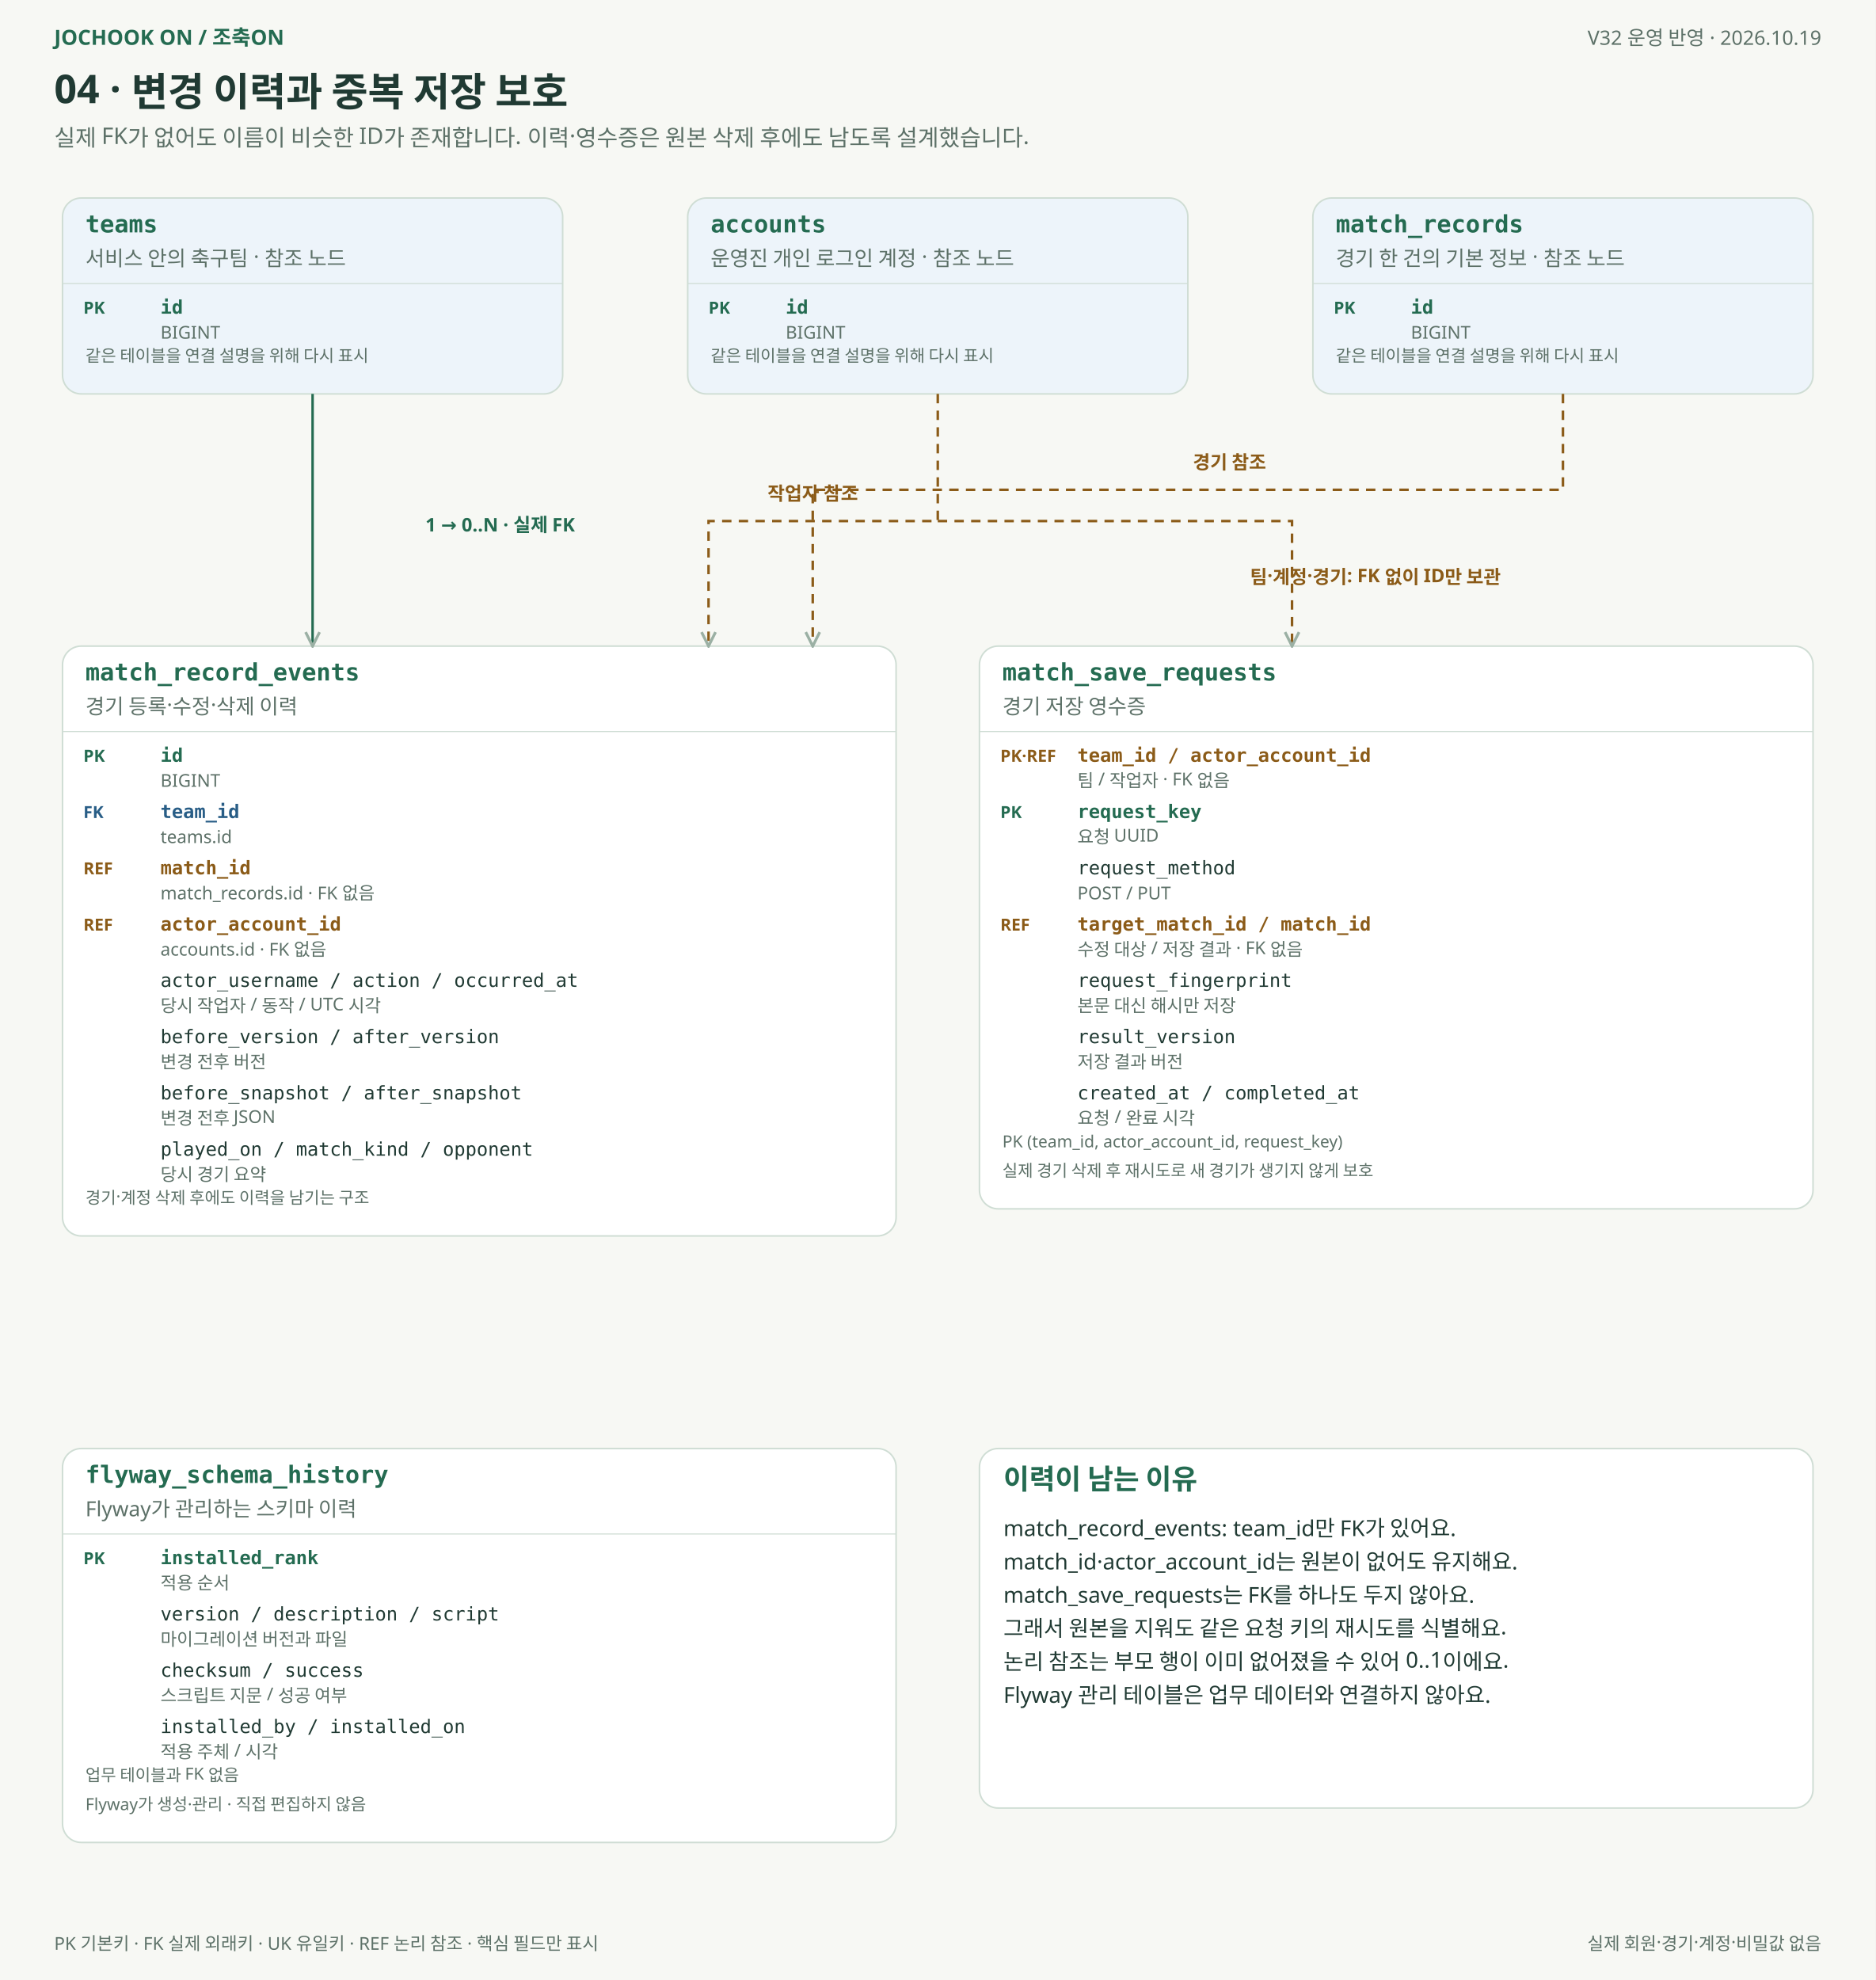
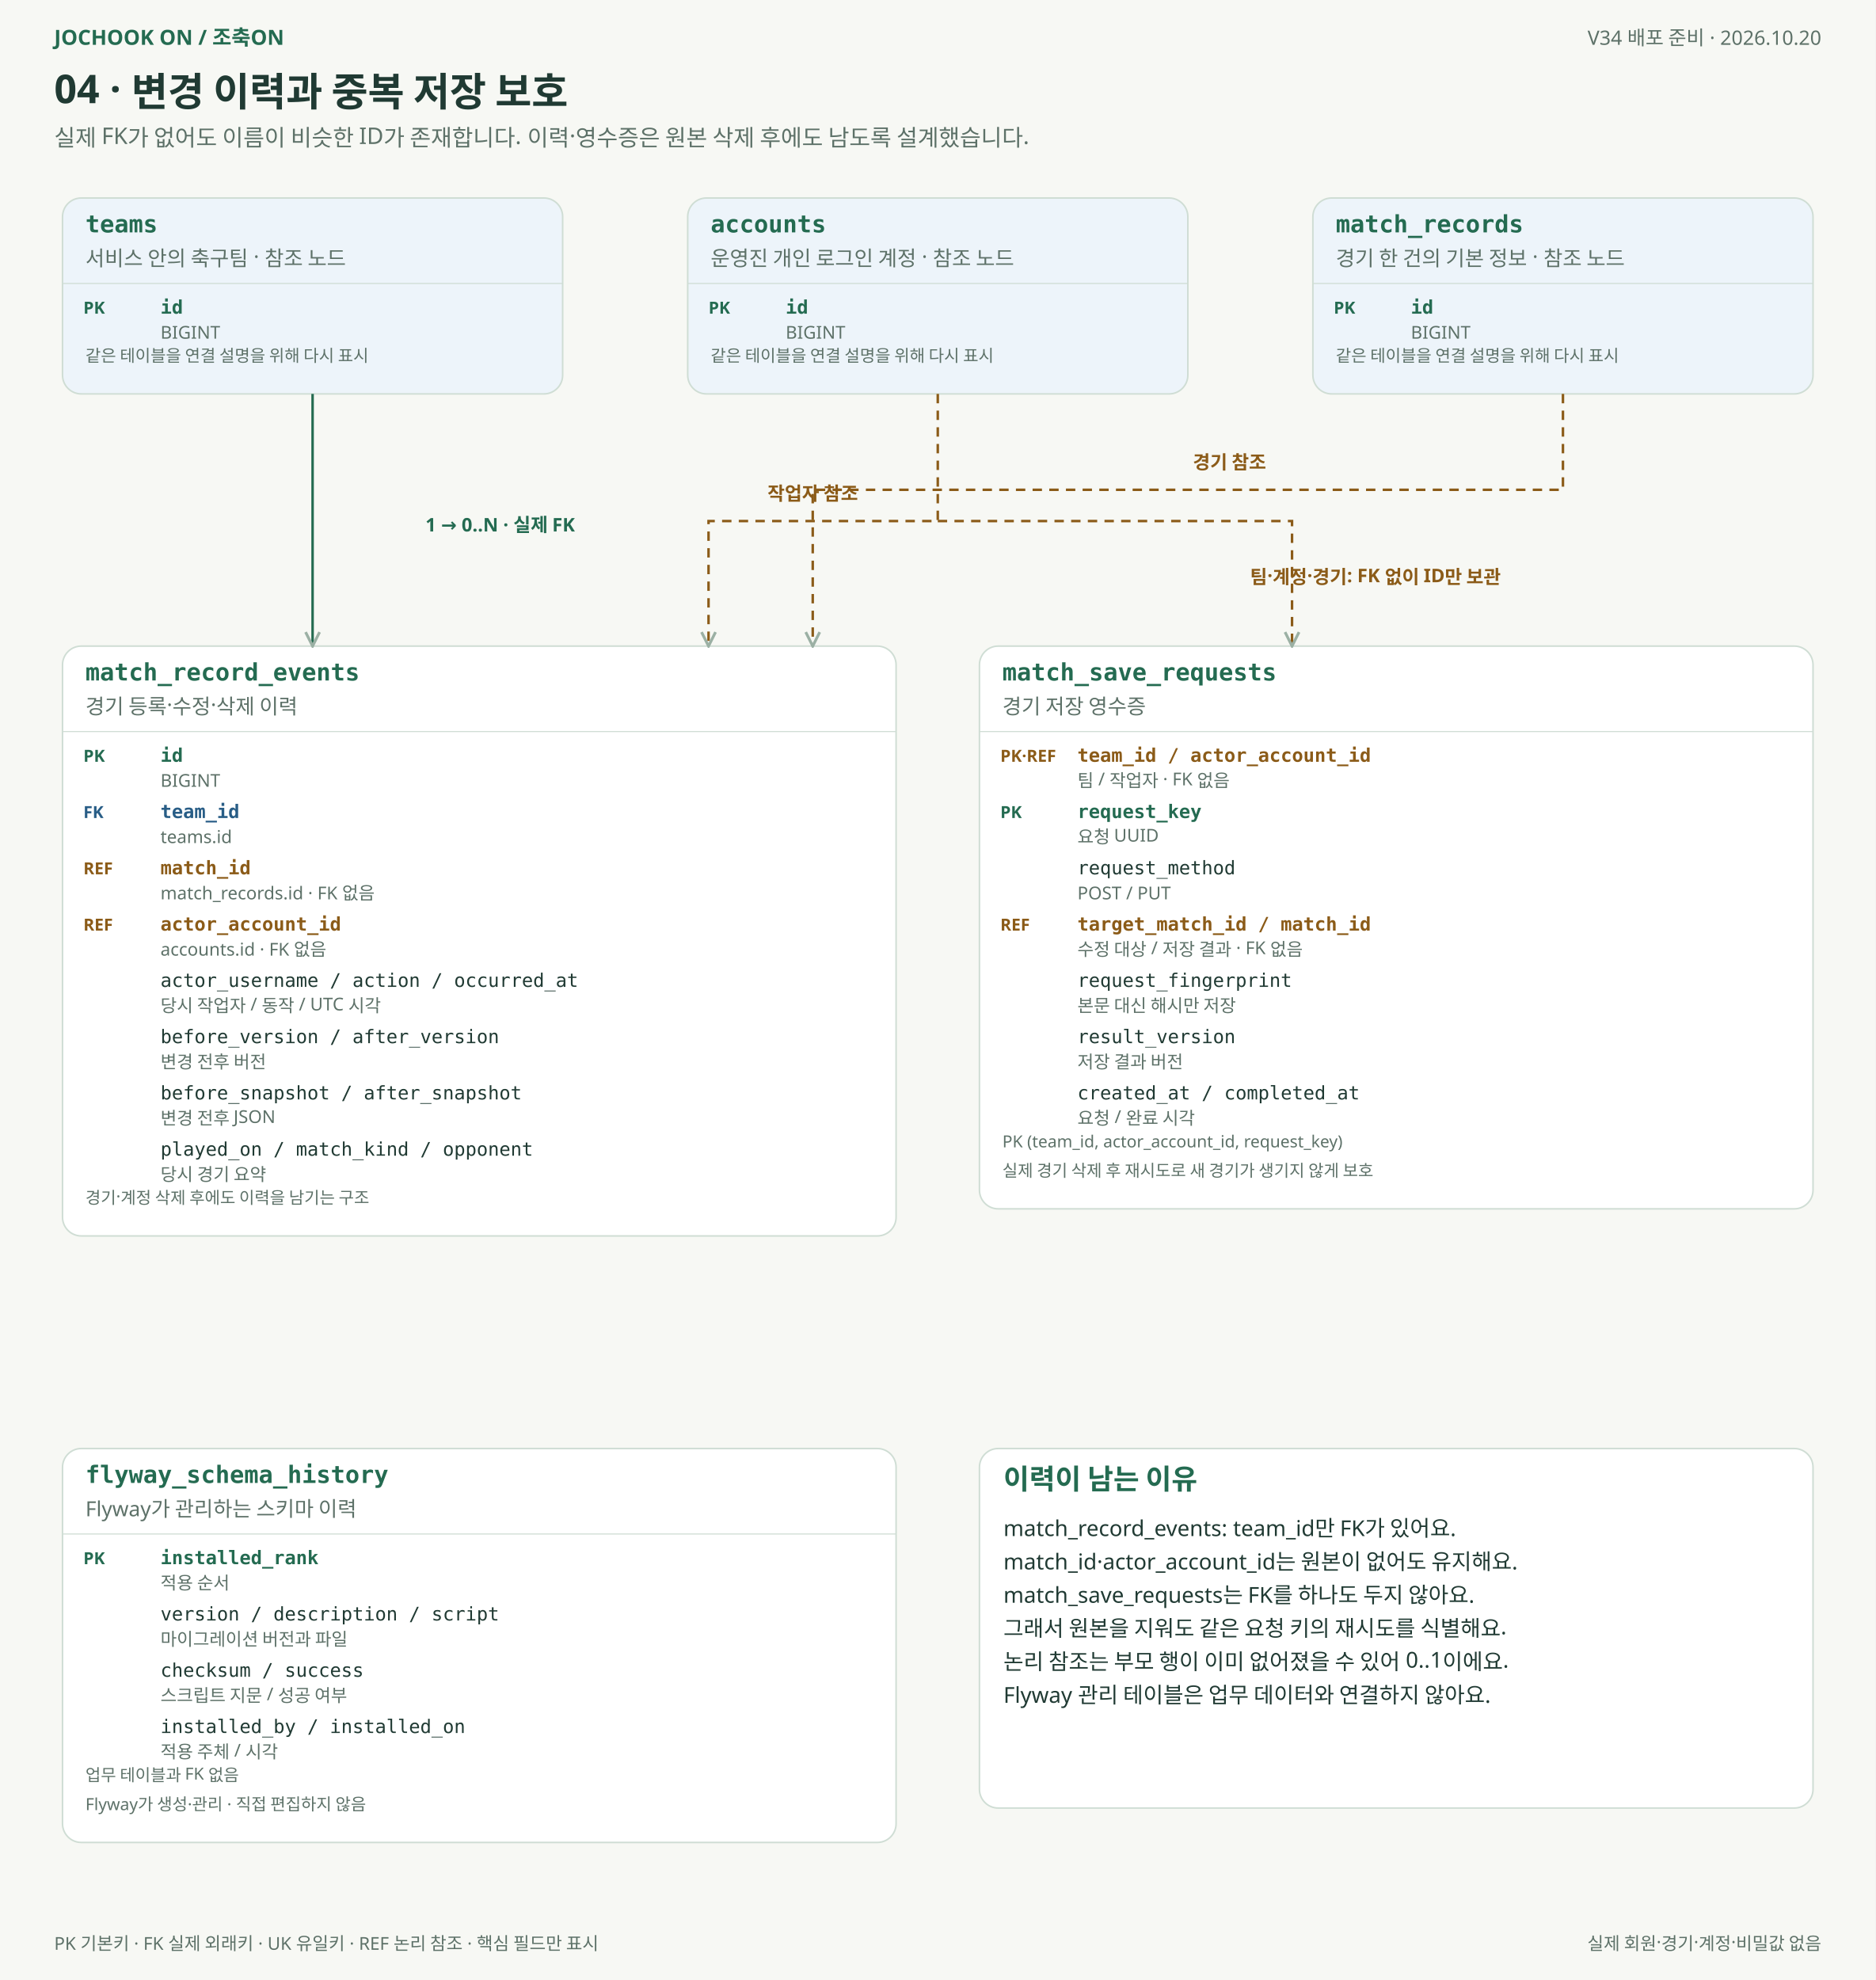
<svg xmlns="http://www.w3.org/2000/svg" width="1800" height="1900" viewBox="0 0 1800 1900" role="img" aria-labelledby="title desc">
  <defs>
    <marker id="arrow" viewBox="0 0 10 10" refX="9" refY="5" markerWidth="7" markerHeight="7" orient="auto">
      <path d="M1 1 L9 5 L1 9" fill="none" stroke="#9bb0a4" stroke-width="1.6" />
    </marker>
  </defs>
  <rect width="1800" height="1900" fill="#f7f8f4" />
  <g font-family="Malgun Gothic, Apple SD Gothic Neo, Noto Sans KR, sans-serif">
    <text x="52" y="43" font-size="20" fill="#246b51" font-weight="700" text-anchor="start">JOCHOOK ON / 조축ON</text>
-     <text x="1748" y="43" font-size="19" fill="#5d7168" font-weight="400" text-anchor="end">V32 운영 반영 · 2026.10.19</text>
+     <text x="1748" y="43" font-size="19" fill="#5d7168" font-weight="400" text-anchor="end">V34 배포 준비 · 2026.10.20</text>
    <text x="52" y="99" font-size="38" fill="#203a33" font-weight="700" text-anchor="start">04 · 변경 이력과 중복 저장 보호</text>
    <text x="52" y="140" font-size="22" fill="#5d7168" font-weight="400" text-anchor="start">실제 FK가 없어도 이름이 비슷한 ID가 존재합니다. 이력·영수증은 원본 삭제 후에도 남도록 설계했습니다.</text>
    <rect x="60" y="190" width="480" height="188" rx="18" fill="#edf4fa" stroke="#cfddd4" stroke-width="1.5" />
    <text x="82" y="223" font-size="23" fill="#246b51" font-weight="700" text-anchor="start" font-family="Consolas, monospace">teams</text>
    <text x="82" y="255" font-size="20" fill="#5d7168" font-weight="400" text-anchor="start">서비스 안의 축구팀 · 참조 노드</text>
    <path d="M 60 272 H 540" stroke="#cfddd4" />
    <text x="80" y="301" font-size="16" fill="#246b51" font-weight="700" text-anchor="start">PK</text>
    <text x="154" y="301" font-size="18" fill="#246b51" font-weight="600" text-anchor="start" font-family="Consolas, monospace">id</text>
    <text x="154" y="325" font-size="17" fill="#5d7168" font-weight="400" text-anchor="start">BIGINT</text>
    <text x="82" y="347" font-size="16" fill="#5d7168" font-weight="400" text-anchor="start">같은 테이블을 연결 설명을 위해 다시 표시</text>
    <rect x="660" y="190" width="480" height="188" rx="18" fill="#edf4fa" stroke="#cfddd4" stroke-width="1.5" />
    <text x="682" y="223" font-size="23" fill="#246b51" font-weight="700" text-anchor="start" font-family="Consolas, monospace">accounts</text>
    <text x="682" y="255" font-size="20" fill="#5d7168" font-weight="400" text-anchor="start">운영진 개인 로그인 계정 · 참조 노드</text>
    <path d="M 660 272 H 1140" stroke="#cfddd4" />
    <text x="680" y="301" font-size="16" fill="#246b51" font-weight="700" text-anchor="start">PK</text>
    <text x="754" y="301" font-size="18" fill="#246b51" font-weight="600" text-anchor="start" font-family="Consolas, monospace">id</text>
    <text x="754" y="325" font-size="17" fill="#5d7168" font-weight="400" text-anchor="start">BIGINT</text>
    <text x="682" y="347" font-size="16" fill="#5d7168" font-weight="400" text-anchor="start">같은 테이블을 연결 설명을 위해 다시 표시</text>
    <rect x="1260" y="190" width="480" height="188" rx="18" fill="#edf4fa" stroke="#cfddd4" stroke-width="1.5" />
    <text x="1282" y="223" font-size="23" fill="#246b51" font-weight="700" text-anchor="start" font-family="Consolas, monospace">match_records</text>
    <text x="1282" y="255" font-size="20" fill="#5d7168" font-weight="400" text-anchor="start">경기 한 건의 기본 정보 · 참조 노드</text>
    <path d="M 1260 272 H 1740" stroke="#cfddd4" />
    <text x="1280" y="301" font-size="16" fill="#246b51" font-weight="700" text-anchor="start">PK</text>
    <text x="1354" y="301" font-size="18" fill="#246b51" font-weight="600" text-anchor="start" font-family="Consolas, monospace">id</text>
    <text x="1354" y="325" font-size="17" fill="#5d7168" font-weight="400" text-anchor="start">BIGINT</text>
    <text x="1282" y="347" font-size="16" fill="#5d7168" font-weight="400" text-anchor="start">같은 테이블을 연결 설명을 위해 다시 표시</text>
    <rect x="60" y="620" width="800" height="566" rx="18" fill="#fff" stroke="#cfddd4" stroke-width="1.5" />
    <text x="82" y="653" font-size="23" fill="#246b51" font-weight="700" text-anchor="start" font-family="Consolas, monospace">match_record_events</text>
    <text x="82" y="685" font-size="20" fill="#5d7168" font-weight="400" text-anchor="start">경기 등록·수정·삭제 이력</text>
    <path d="M 60 702 H 860" stroke="#cfddd4" />
    <text x="80" y="731" font-size="16" fill="#246b51" font-weight="700" text-anchor="start">PK</text>
    <text x="154" y="731" font-size="18" fill="#246b51" font-weight="600" text-anchor="start" font-family="Consolas, monospace">id</text>
    <text x="154" y="755" font-size="17" fill="#5d7168" font-weight="400" text-anchor="start">BIGINT</text>
    <text x="80" y="785" font-size="16" fill="#285d86" font-weight="700" text-anchor="start">FK</text>
    <text x="154" y="785" font-size="18" fill="#285d86" font-weight="600" text-anchor="start" font-family="Consolas, monospace">team_id</text>
    <text x="154" y="809" font-size="17" fill="#5d7168" font-weight="400" text-anchor="start">teams.id</text>
    <text x="80" y="839" font-size="16" fill="#8b5b18" font-weight="700" text-anchor="start">REF</text>
    <text x="154" y="839" font-size="18" fill="#8b5b18" font-weight="600" text-anchor="start" font-family="Consolas, monospace">match_id</text>
    <text x="154" y="863" font-size="17" fill="#5d7168" font-weight="400" text-anchor="start">match_records.id · FK 없음</text>
    <text x="80" y="893" font-size="16" fill="#8b5b18" font-weight="700" text-anchor="start">REF</text>
    <text x="154" y="893" font-size="18" fill="#8b5b18" font-weight="600" text-anchor="start" font-family="Consolas, monospace">actor_account_id</text>
    <text x="154" y="917" font-size="17" fill="#5d7168" font-weight="400" text-anchor="start">accounts.id · FK 없음</text>
    <text x="154" y="947" font-size="18" fill="#203a33" font-weight="400" text-anchor="start" font-family="Consolas, monospace">actor_username / action / occurred_at</text>
    <text x="154" y="971" font-size="17" fill="#5d7168" font-weight="400" text-anchor="start">당시 작업자 / 동작 / UTC 시각</text>
    <text x="154" y="1001" font-size="18" fill="#203a33" font-weight="400" text-anchor="start" font-family="Consolas, monospace">before_version / after_version</text>
    <text x="154" y="1025" font-size="17" fill="#5d7168" font-weight="400" text-anchor="start">변경 전후 버전</text>
    <text x="154" y="1055" font-size="18" fill="#203a33" font-weight="400" text-anchor="start" font-family="Consolas, monospace">before_snapshot / after_snapshot</text>
    <text x="154" y="1079" font-size="17" fill="#5d7168" font-weight="400" text-anchor="start">변경 전후 JSON</text>
    <text x="154" y="1109" font-size="18" fill="#203a33" font-weight="400" text-anchor="start" font-family="Consolas, monospace">played_on / match_kind / opponent</text>
    <text x="154" y="1133" font-size="17" fill="#5d7168" font-weight="400" text-anchor="start">당시 경기 요약</text>
    <text x="82" y="1155" font-size="16" fill="#5d7168" font-weight="400" text-anchor="start">경기·계정 삭제 후에도 이력을 남기는 구조</text>
    <rect x="940" y="620" width="800" height="540" rx="18" fill="#fff" stroke="#cfddd4" stroke-width="1.5" />
    <text x="962" y="653" font-size="23" fill="#246b51" font-weight="700" text-anchor="start" font-family="Consolas, monospace">match_save_requests</text>
    <text x="962" y="685" font-size="20" fill="#5d7168" font-weight="400" text-anchor="start">경기 저장 영수증</text>
    <path d="M 940 702 H 1740" stroke="#cfddd4" />
    <text x="960" y="731" font-size="16" fill="#8b5b18" font-weight="700" text-anchor="start">PK·REF</text>
    <text x="1034" y="731" font-size="18" fill="#8b5b18" font-weight="600" text-anchor="start" font-family="Consolas, monospace">team_id / actor_account_id</text>
    <text x="1034" y="755" font-size="17" fill="#5d7168" font-weight="400" text-anchor="start">팀 / 작업자 · FK 없음</text>
    <text x="960" y="785" font-size="16" fill="#246b51" font-weight="700" text-anchor="start">PK</text>
    <text x="1034" y="785" font-size="18" fill="#246b51" font-weight="600" text-anchor="start" font-family="Consolas, monospace">request_key</text>
    <text x="1034" y="809" font-size="17" fill="#5d7168" font-weight="400" text-anchor="start">요청 UUID</text>
    <text x="1034" y="839" font-size="18" fill="#203a33" font-weight="400" text-anchor="start" font-family="Consolas, monospace">request_method</text>
    <text x="1034" y="863" font-size="17" fill="#5d7168" font-weight="400" text-anchor="start">POST / PUT</text>
    <text x="960" y="893" font-size="16" fill="#8b5b18" font-weight="700" text-anchor="start">REF</text>
    <text x="1034" y="893" font-size="18" fill="#8b5b18" font-weight="600" text-anchor="start" font-family="Consolas, monospace">target_match_id / match_id</text>
    <text x="1034" y="917" font-size="17" fill="#5d7168" font-weight="400" text-anchor="start">수정 대상 / 저장 결과 · FK 없음</text>
    <text x="1034" y="947" font-size="18" fill="#203a33" font-weight="400" text-anchor="start" font-family="Consolas, monospace">request_fingerprint</text>
    <text x="1034" y="971" font-size="17" fill="#5d7168" font-weight="400" text-anchor="start">본문 대신 해시만 저장</text>
    <text x="1034" y="1001" font-size="18" fill="#203a33" font-weight="400" text-anchor="start" font-family="Consolas, monospace">result_version</text>
    <text x="1034" y="1025" font-size="17" fill="#5d7168" font-weight="400" text-anchor="start">저장 결과 버전</text>
    <text x="1034" y="1055" font-size="18" fill="#203a33" font-weight="400" text-anchor="start" font-family="Consolas, monospace">created_at / completed_at</text>
    <text x="1034" y="1079" font-size="17" fill="#5d7168" font-weight="400" text-anchor="start">요청 / 완료 시각</text>
    <text x="962" y="1101" font-size="16" fill="#5d7168" font-weight="400" text-anchor="start">PK (team_id, actor_account_id, request_key)</text>
    <text x="962" y="1129" font-size="16" fill="#5d7168" font-weight="400" text-anchor="start">실제 경기 삭제 후 재시도로 새 경기가 생기지 않게 보호</text>
    <path d="M 300 378 L 300 620" stroke="#246b51" stroke-width="2.4" fill="none" marker-end="url(#arrow)" />
    <text x="480" y="510" font-size="18" fill="#246b51" font-weight="600" text-anchor="middle">1 → 0..N · 실제 FK</text>
    <path d="M 900 378 L 900 500 L 680 500 L 680 620" stroke="#8b5b18" stroke-width="2.4" fill="none" stroke-dasharray="9 7" marker-end="url(#arrow)" />
    <text x="780" y="480" font-size="18" fill="#8b5b18" font-weight="600" text-anchor="middle">작업자 참조</text>
    <path d="M 1500 378 L 1500 470 L 780 470 L 780 620" stroke="#8b5b18" stroke-width="2.4" fill="none" stroke-dasharray="9 7" marker-end="url(#arrow)" />
    <text x="1180" y="450" font-size="18" fill="#8b5b18" font-weight="600" text-anchor="middle">경기 참조</text>
    <path d="M 900 500 L 1240 500 L 1240 620" stroke="#8b5b18" stroke-width="2.4" fill="none" stroke-dasharray="9 7" marker-end="url(#arrow)" />
    <text x="1320" y="560" font-size="18" fill="#8b5b18" font-weight="600" text-anchor="middle">팀·계정·경기: FK 없이 ID만 보관</text>
    <rect x="60" y="1390" width="800" height="378" rx="18" fill="#fff" stroke="#cfddd4" stroke-width="1.5" />
    <text x="82" y="1423" font-size="23" fill="#246b51" font-weight="700" text-anchor="start" font-family="Consolas, monospace">flyway_schema_history</text>
    <text x="82" y="1455" font-size="20" fill="#5d7168" font-weight="400" text-anchor="start">Flyway가 관리하는 스키마 이력</text>
    <path d="M 60 1472 H 860" stroke="#cfddd4" />
    <text x="80" y="1501" font-size="16" fill="#246b51" font-weight="700" text-anchor="start">PK</text>
    <text x="154" y="1501" font-size="18" fill="#246b51" font-weight="600" text-anchor="start" font-family="Consolas, monospace">installed_rank</text>
    <text x="154" y="1525" font-size="17" fill="#5d7168" font-weight="400" text-anchor="start">적용 순서</text>
    <text x="154" y="1555" font-size="18" fill="#203a33" font-weight="400" text-anchor="start" font-family="Consolas, monospace">version / description / script</text>
    <text x="154" y="1579" font-size="17" fill="#5d7168" font-weight="400" text-anchor="start">마이그레이션 버전과 파일</text>
    <text x="154" y="1609" font-size="18" fill="#203a33" font-weight="400" text-anchor="start" font-family="Consolas, monospace">checksum / success</text>
    <text x="154" y="1633" font-size="17" fill="#5d7168" font-weight="400" text-anchor="start">스크립트 지문 / 성공 여부</text>
    <text x="154" y="1663" font-size="18" fill="#203a33" font-weight="400" text-anchor="start" font-family="Consolas, monospace">installed_by / installed_on</text>
    <text x="154" y="1687" font-size="17" fill="#5d7168" font-weight="400" text-anchor="start">적용 주체 / 시각</text>
    <text x="82" y="1709" font-size="16" fill="#5d7168" font-weight="400" text-anchor="start">업무 테이블과 FK 없음</text>
    <text x="82" y="1737" font-size="16" fill="#5d7168" font-weight="400" text-anchor="start">Flyway가 생성·관리 · 직접 편집하지 않음</text>
    <rect x="940" y="1390" width="800" height="345" rx="18" fill="#fff" stroke="#cfddd4" stroke-width="1.5" />
    <text x="963" y="1429" font-size="27" fill="#246b51" font-weight="700" text-anchor="start">이력이 남는 이유</text>
    <text x="963" y="1474" font-size="21" fill="#203a33" font-weight="400" text-anchor="start">match_record_events: team_id만 FK가 있어요.</text>
    <text x="963" y="1506" font-size="21" fill="#203a33" font-weight="400" text-anchor="start">match_id·actor_account_id는 원본이 없어도 유지해요.</text>
    <text x="963" y="1538" font-size="21" fill="#203a33" font-weight="400" text-anchor="start">match_save_requests는 FK를 하나도 두지 않아요.</text>
    <text x="963" y="1570" font-size="21" fill="#203a33" font-weight="400" text-anchor="start">그래서 원본을 지워도 같은 요청 키의 재시도를 식별해요.</text>
    <text x="963" y="1602" font-size="21" fill="#203a33" font-weight="400" text-anchor="start">논리 참조는 부모 행이 이미 없어졌을 수 있어 0..1이에요.</text>
    <text x="963" y="1634" font-size="21" fill="#203a33" font-weight="400" text-anchor="start">Flyway 관리 테이블은 업무 데이터와 연결하지 않아요.</text>
    <text x="52" y="1871" font-size="17" fill="#5d7168" font-weight="400" text-anchor="start">PK 기본키 · FK 실제 외래키 · UK 유일키 · REF 논리 참조 · 핵심 필드만 표시</text>
    <text x="1748" y="1871" font-size="17" fill="#5d7168" font-weight="400" text-anchor="end">실제 회원·경기·계정·비밀값 없음</text>
  </g>
</svg>
